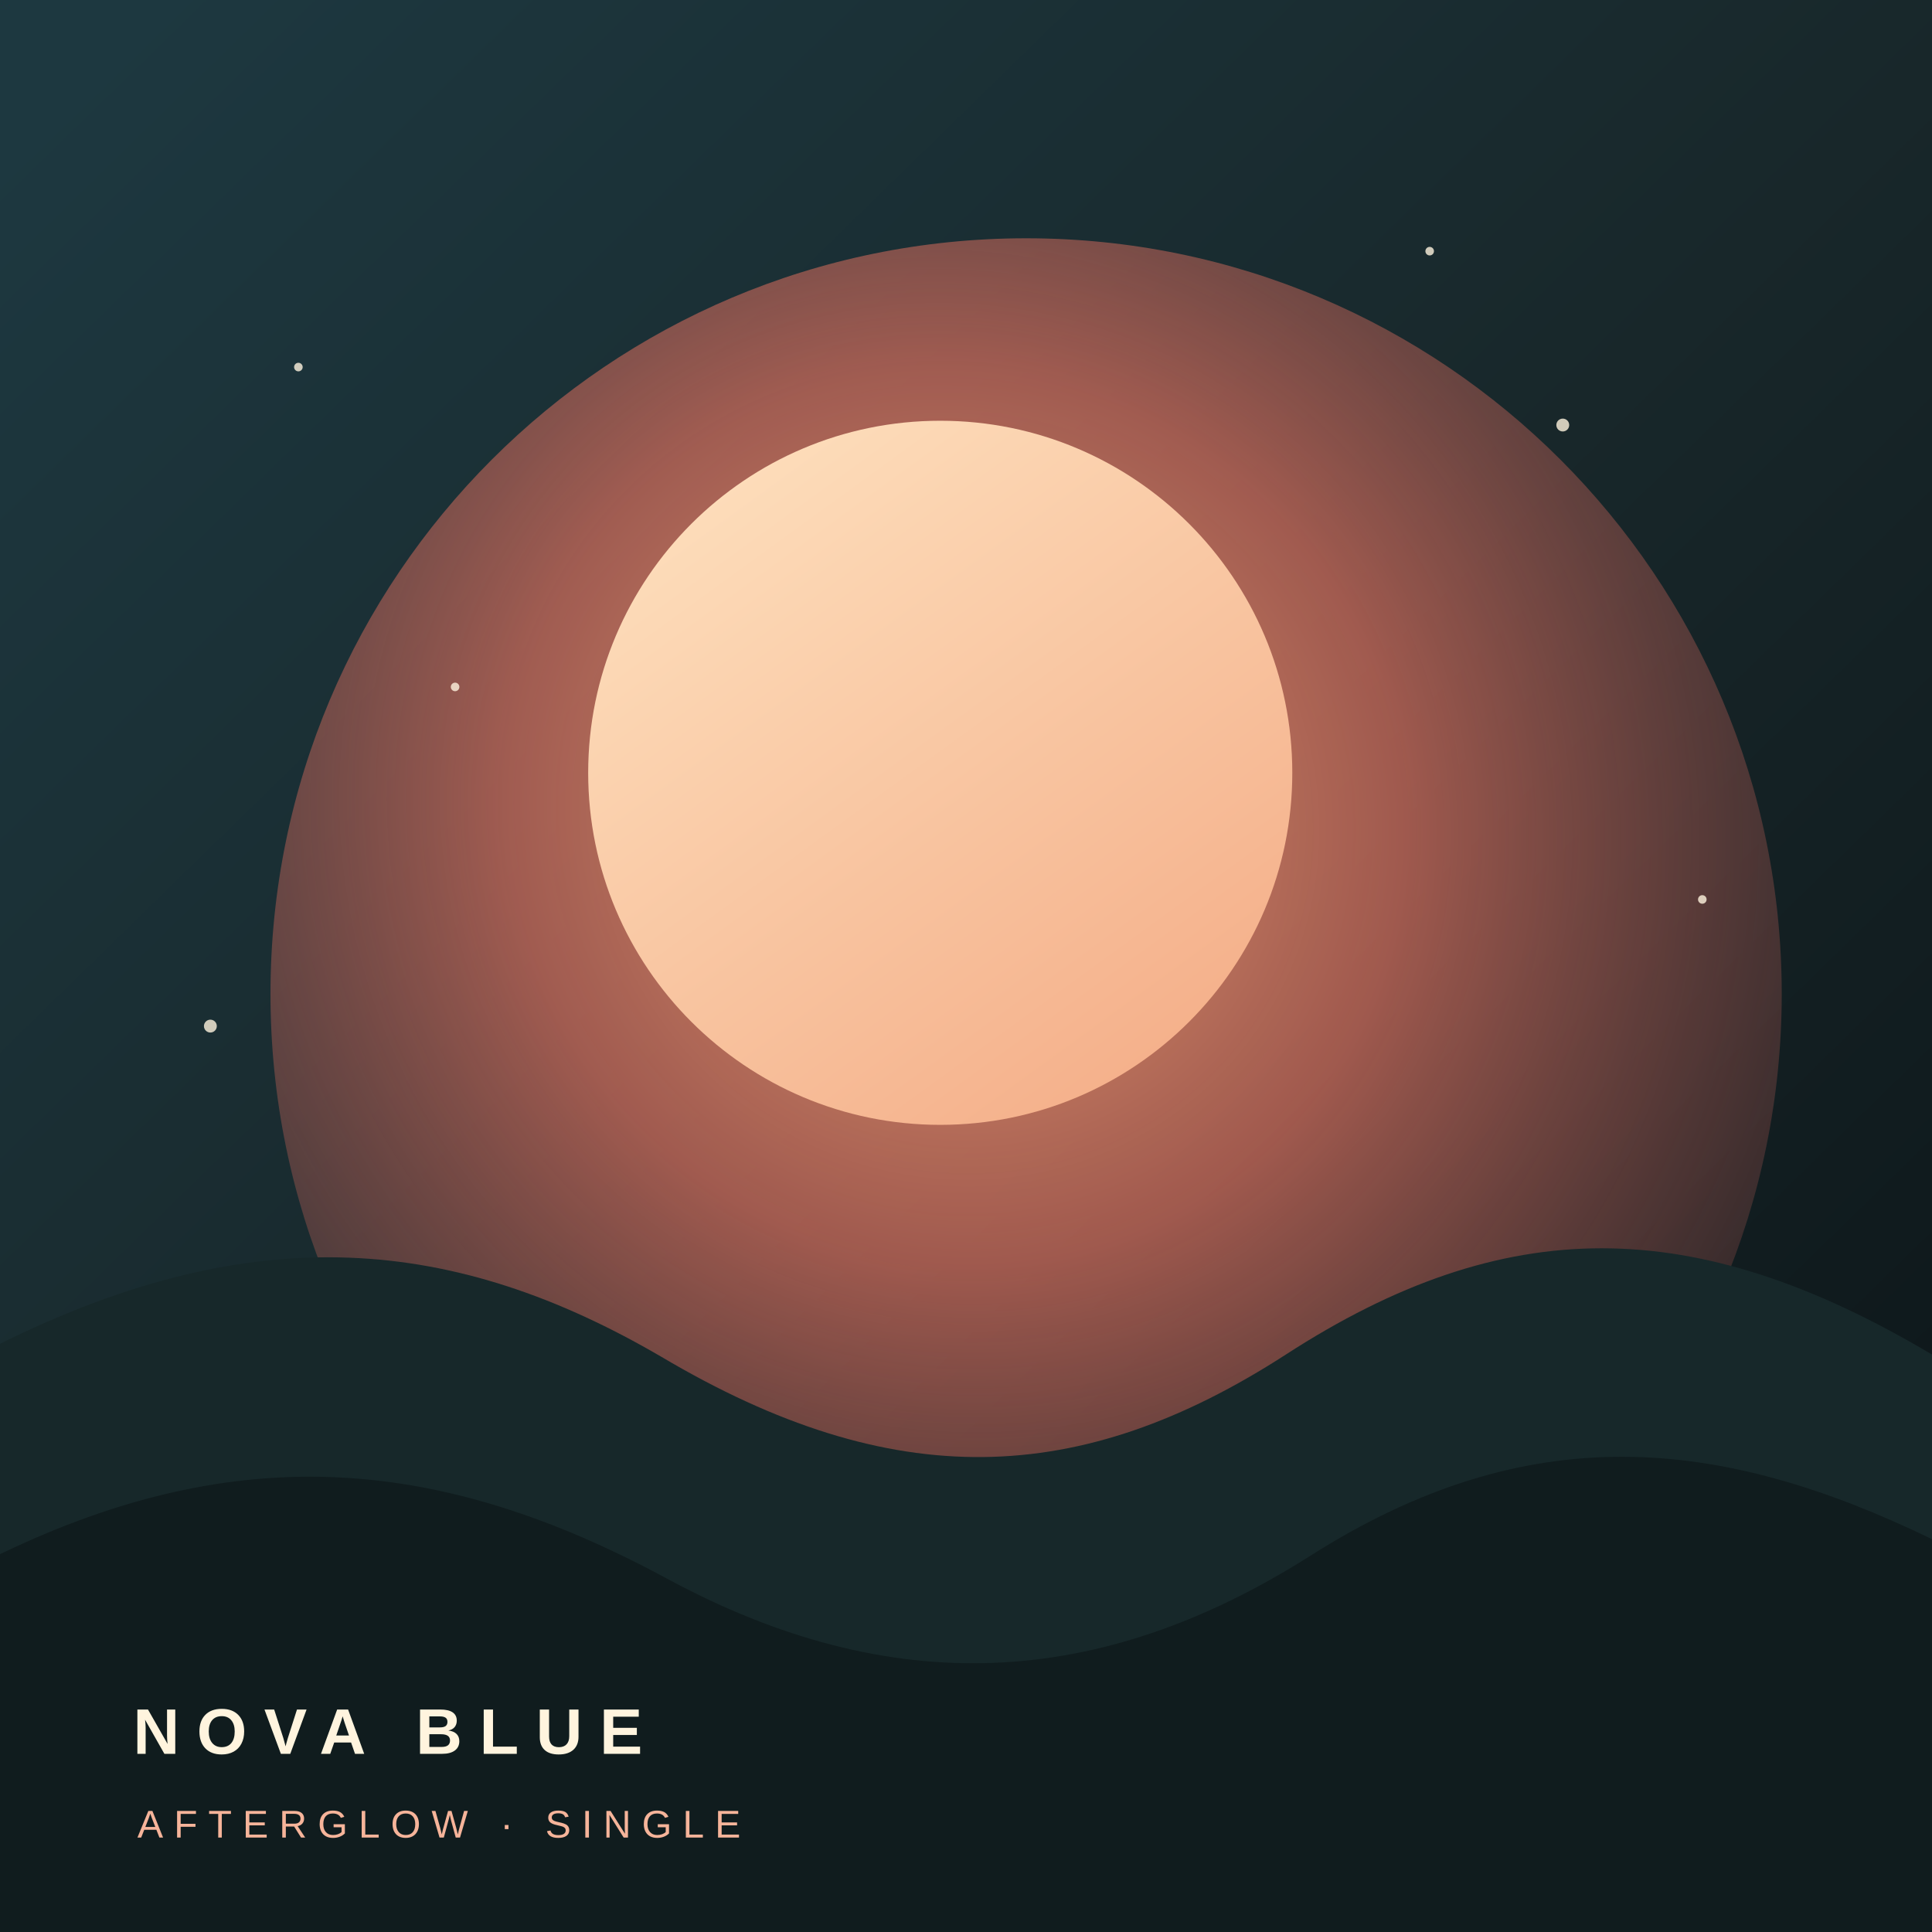
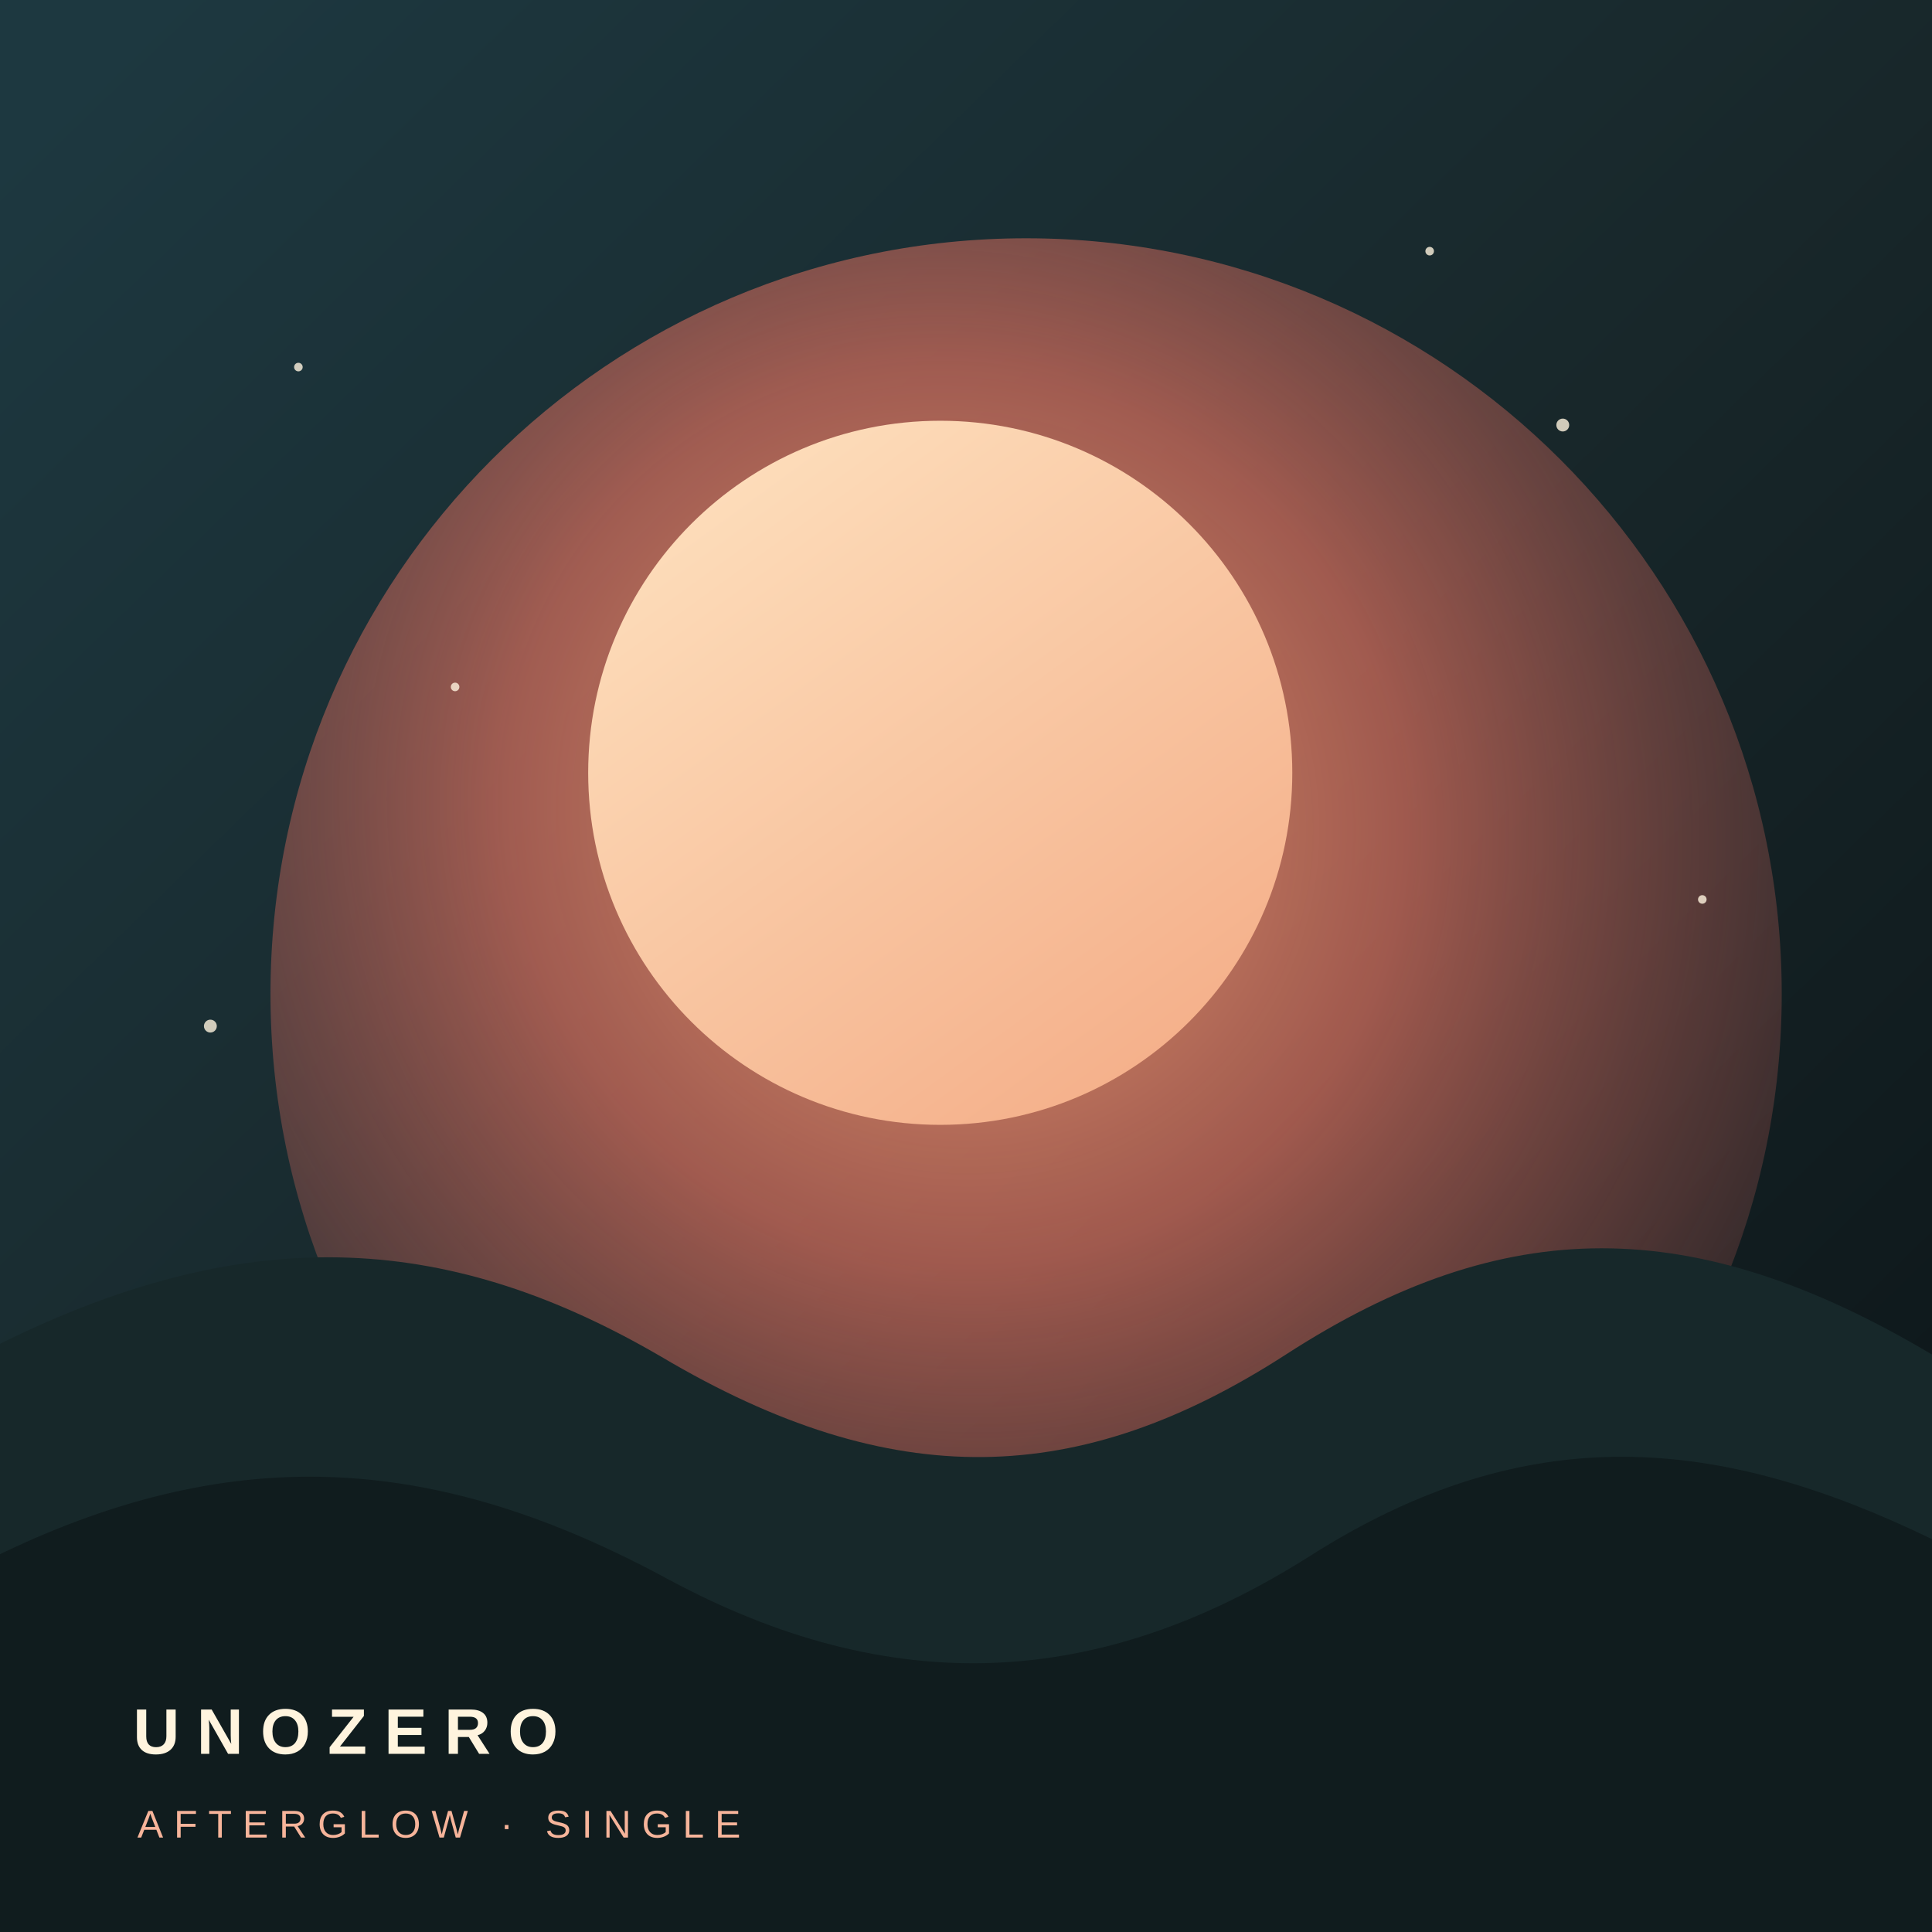
<svg xmlns="http://www.w3.org/2000/svg" viewBox="0 0 900 900" fill="none">
  <defs>
    <linearGradient id="bg" x1="40" y1="30" x2="850" y2="860" gradientUnits="userSpaceOnUse">
      <stop stop-color="#1D3840" />
      <stop offset=".52" stop-color="#18272A" />
      <stop offset="1" stop-color="#0C1518" />
    </linearGradient>
    <radialGradient id="glow" cx="0" cy="0" r="1" gradientTransform="matrix(421 351 -337 404 444 381)" gradientUnits="userSpaceOnUse">
      <stop stop-color="#F4A477" stop-opacity=".93" />
      <stop offset=".39" stop-color="#D56E5D" stop-opacity=".72" />
      <stop offset="1" stop-color="#8C4849" stop-opacity="0" />
    </radialGradient>
    <linearGradient id="moon" x1="286" y1="151" x2="580" y2="556" gradientUnits="userSpaceOnUse">
      <stop stop-color="#FFE8C6" />
      <stop offset="1" stop-color="#F3A781" />
    </linearGradient>
  </defs>
  <path fill="url(#bg)" d="M0 0h900v900H0z" />
  <circle cx="478" cy="463" r="352" fill="url(#glow)" />
  <circle cx="438" cy="360" r="164" fill="url(#moon)" />
  <path d="M0 626c119-59 212-50 308 6 108 64 195 61 291-1 102-66 190-66 301 0v269H0V626Z" fill="#17282A" />
  <path d="M0 724c112-54 206-45 310 11 105 57 202 52 300-10 102-65 191-56 290-8v183H0V724Z" fill="#101C1E" />
  <g fill="#FFF4DE" fill-opacity=".8">
    <circle cx="139" cy="171" r="2" />
    <circle cx="728" cy="198" r="3" />
    <circle cx="793" cy="419" r="2" />
    <circle cx="212" cy="320" r="2" />
    <circle cx="666" cy="117" r="2" />
    <circle cx="98" cy="478" r="3" />
  </g>
-   <text x="62" y="817" fill="#FFF4DE" font-family="Arial, sans-serif" font-size="30" font-weight="700" letter-spacing="8">NOVA BLUE</text>
+   <text x="62" y="817" fill="#FFF4DE" font-family="Arial, sans-serif" font-size="30" font-weight="700" letter-spacing="8">UNOZERO</text>
  <text x="64" y="856" fill="#F6B49A" font-family="Arial, sans-serif" font-size="18" letter-spacing="5">AFTERGLOW · SINGLE</text>
</svg>
